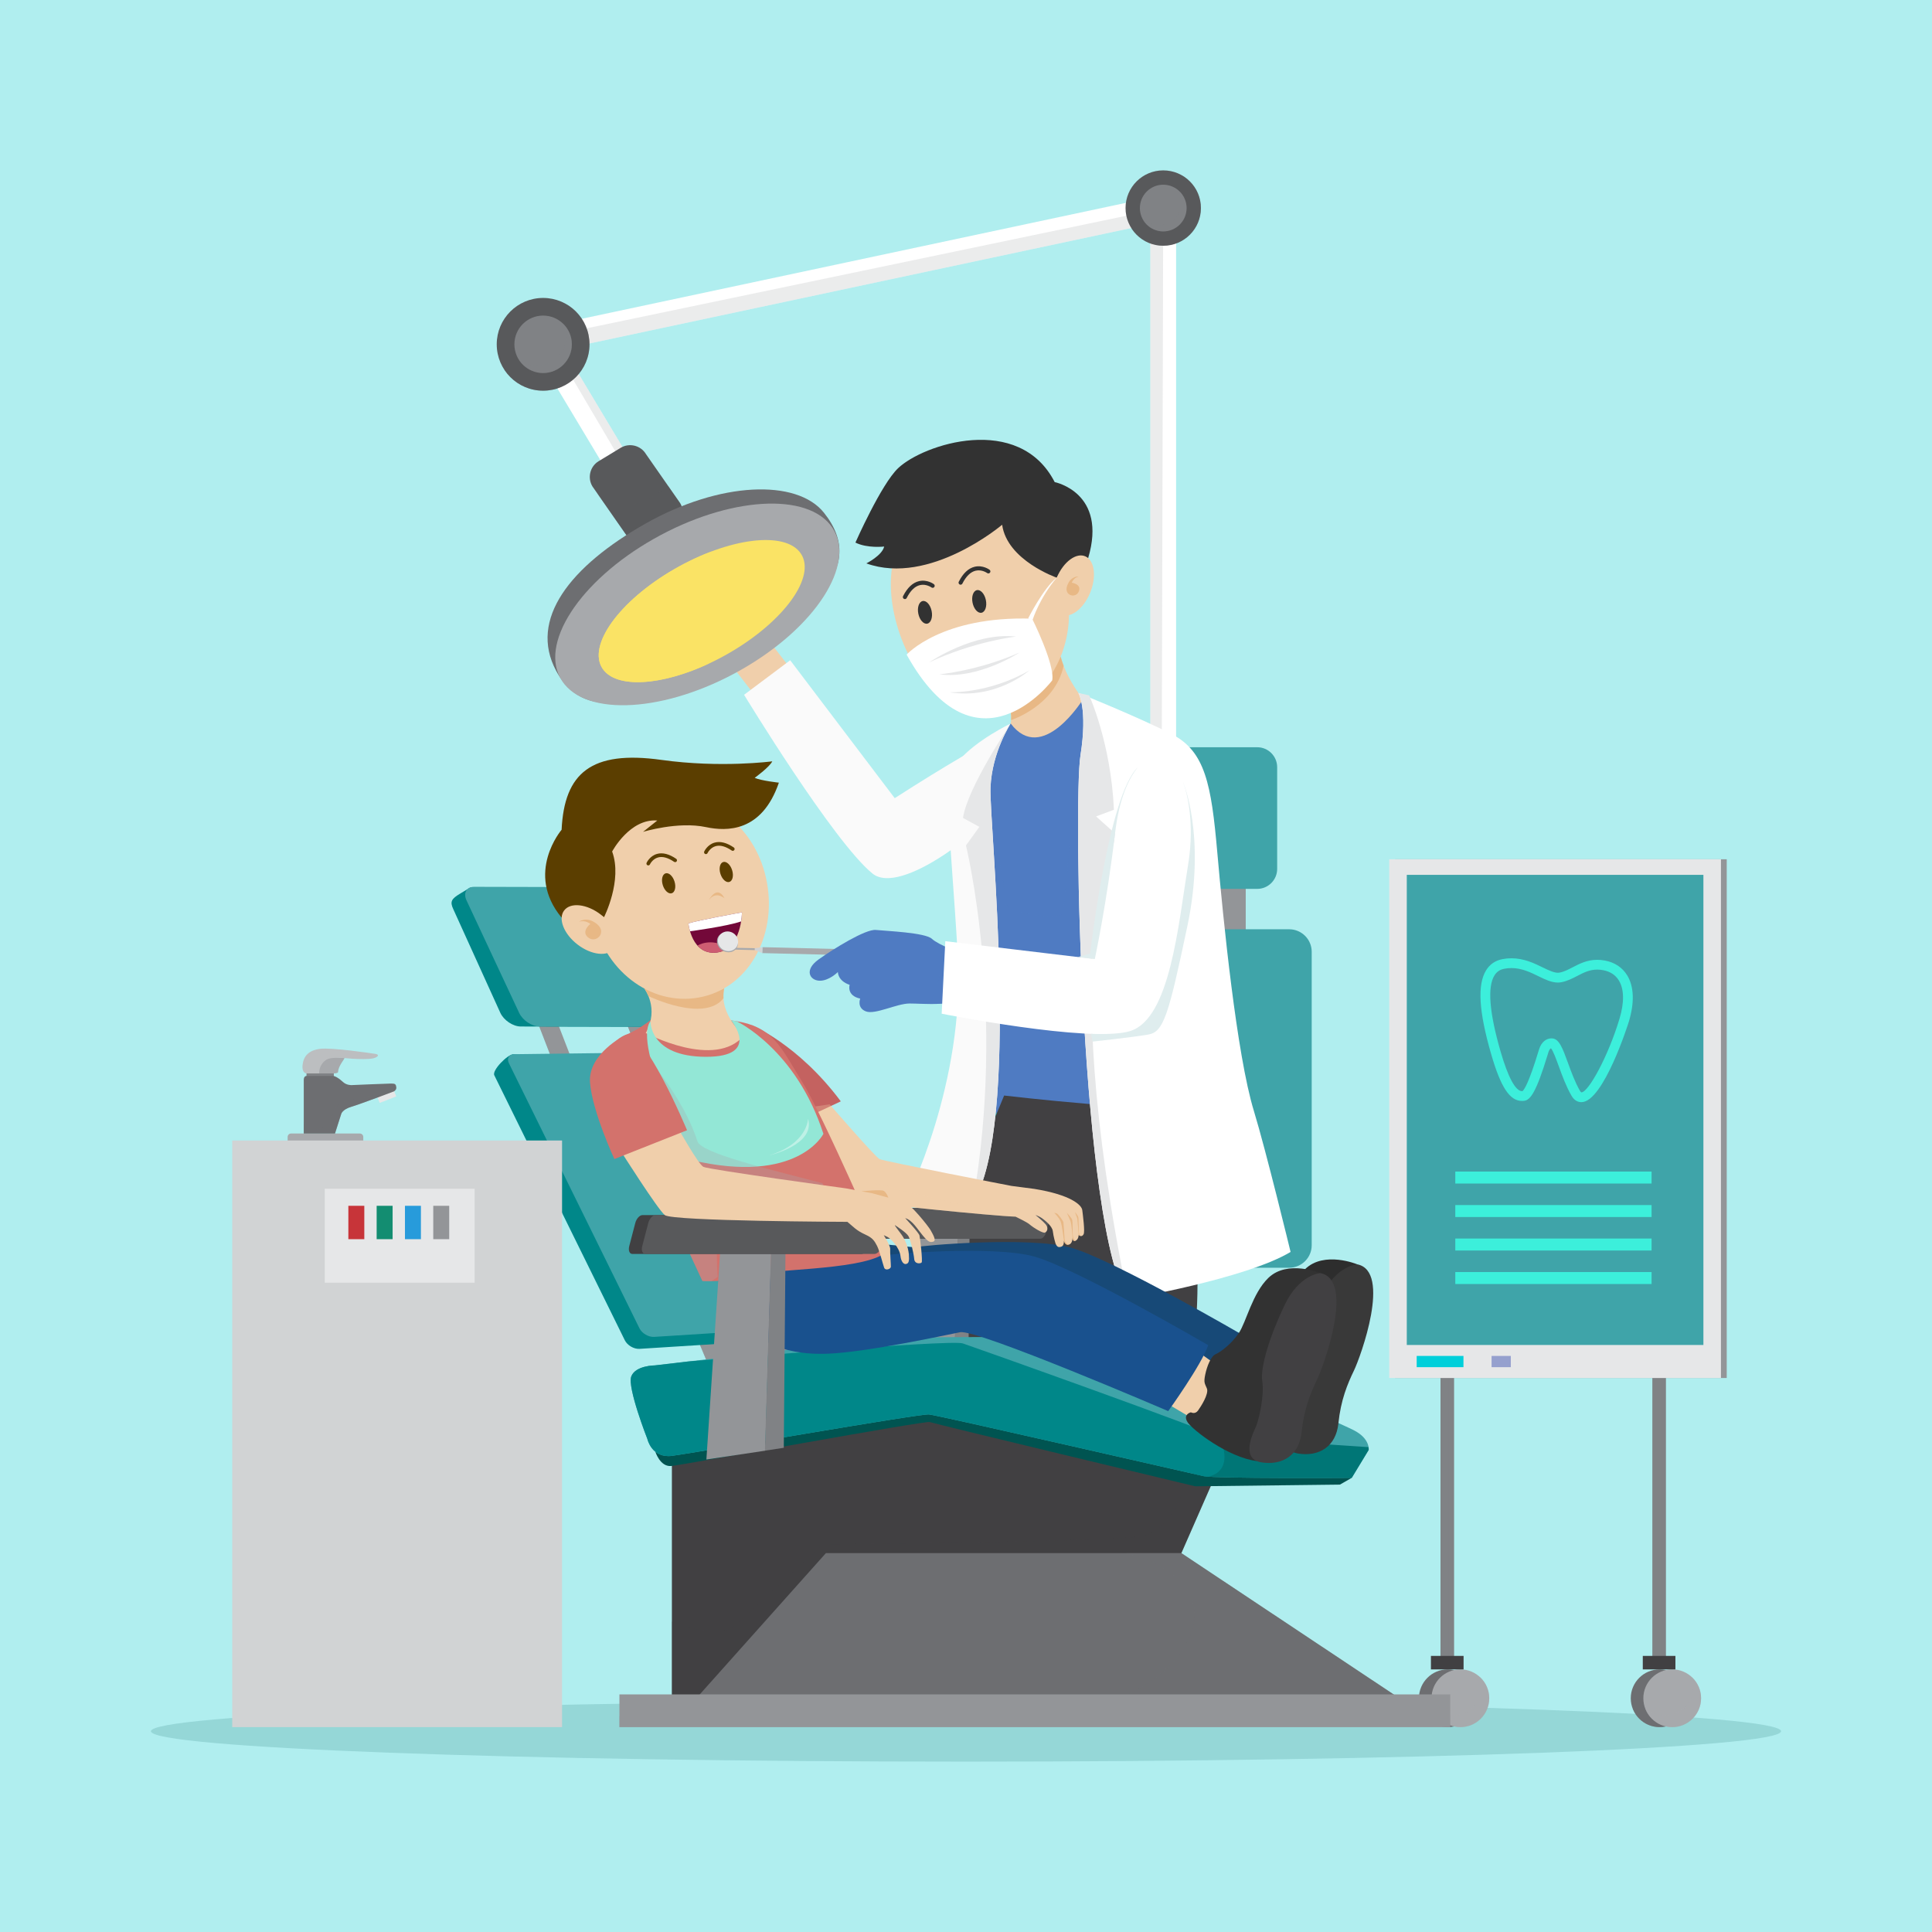
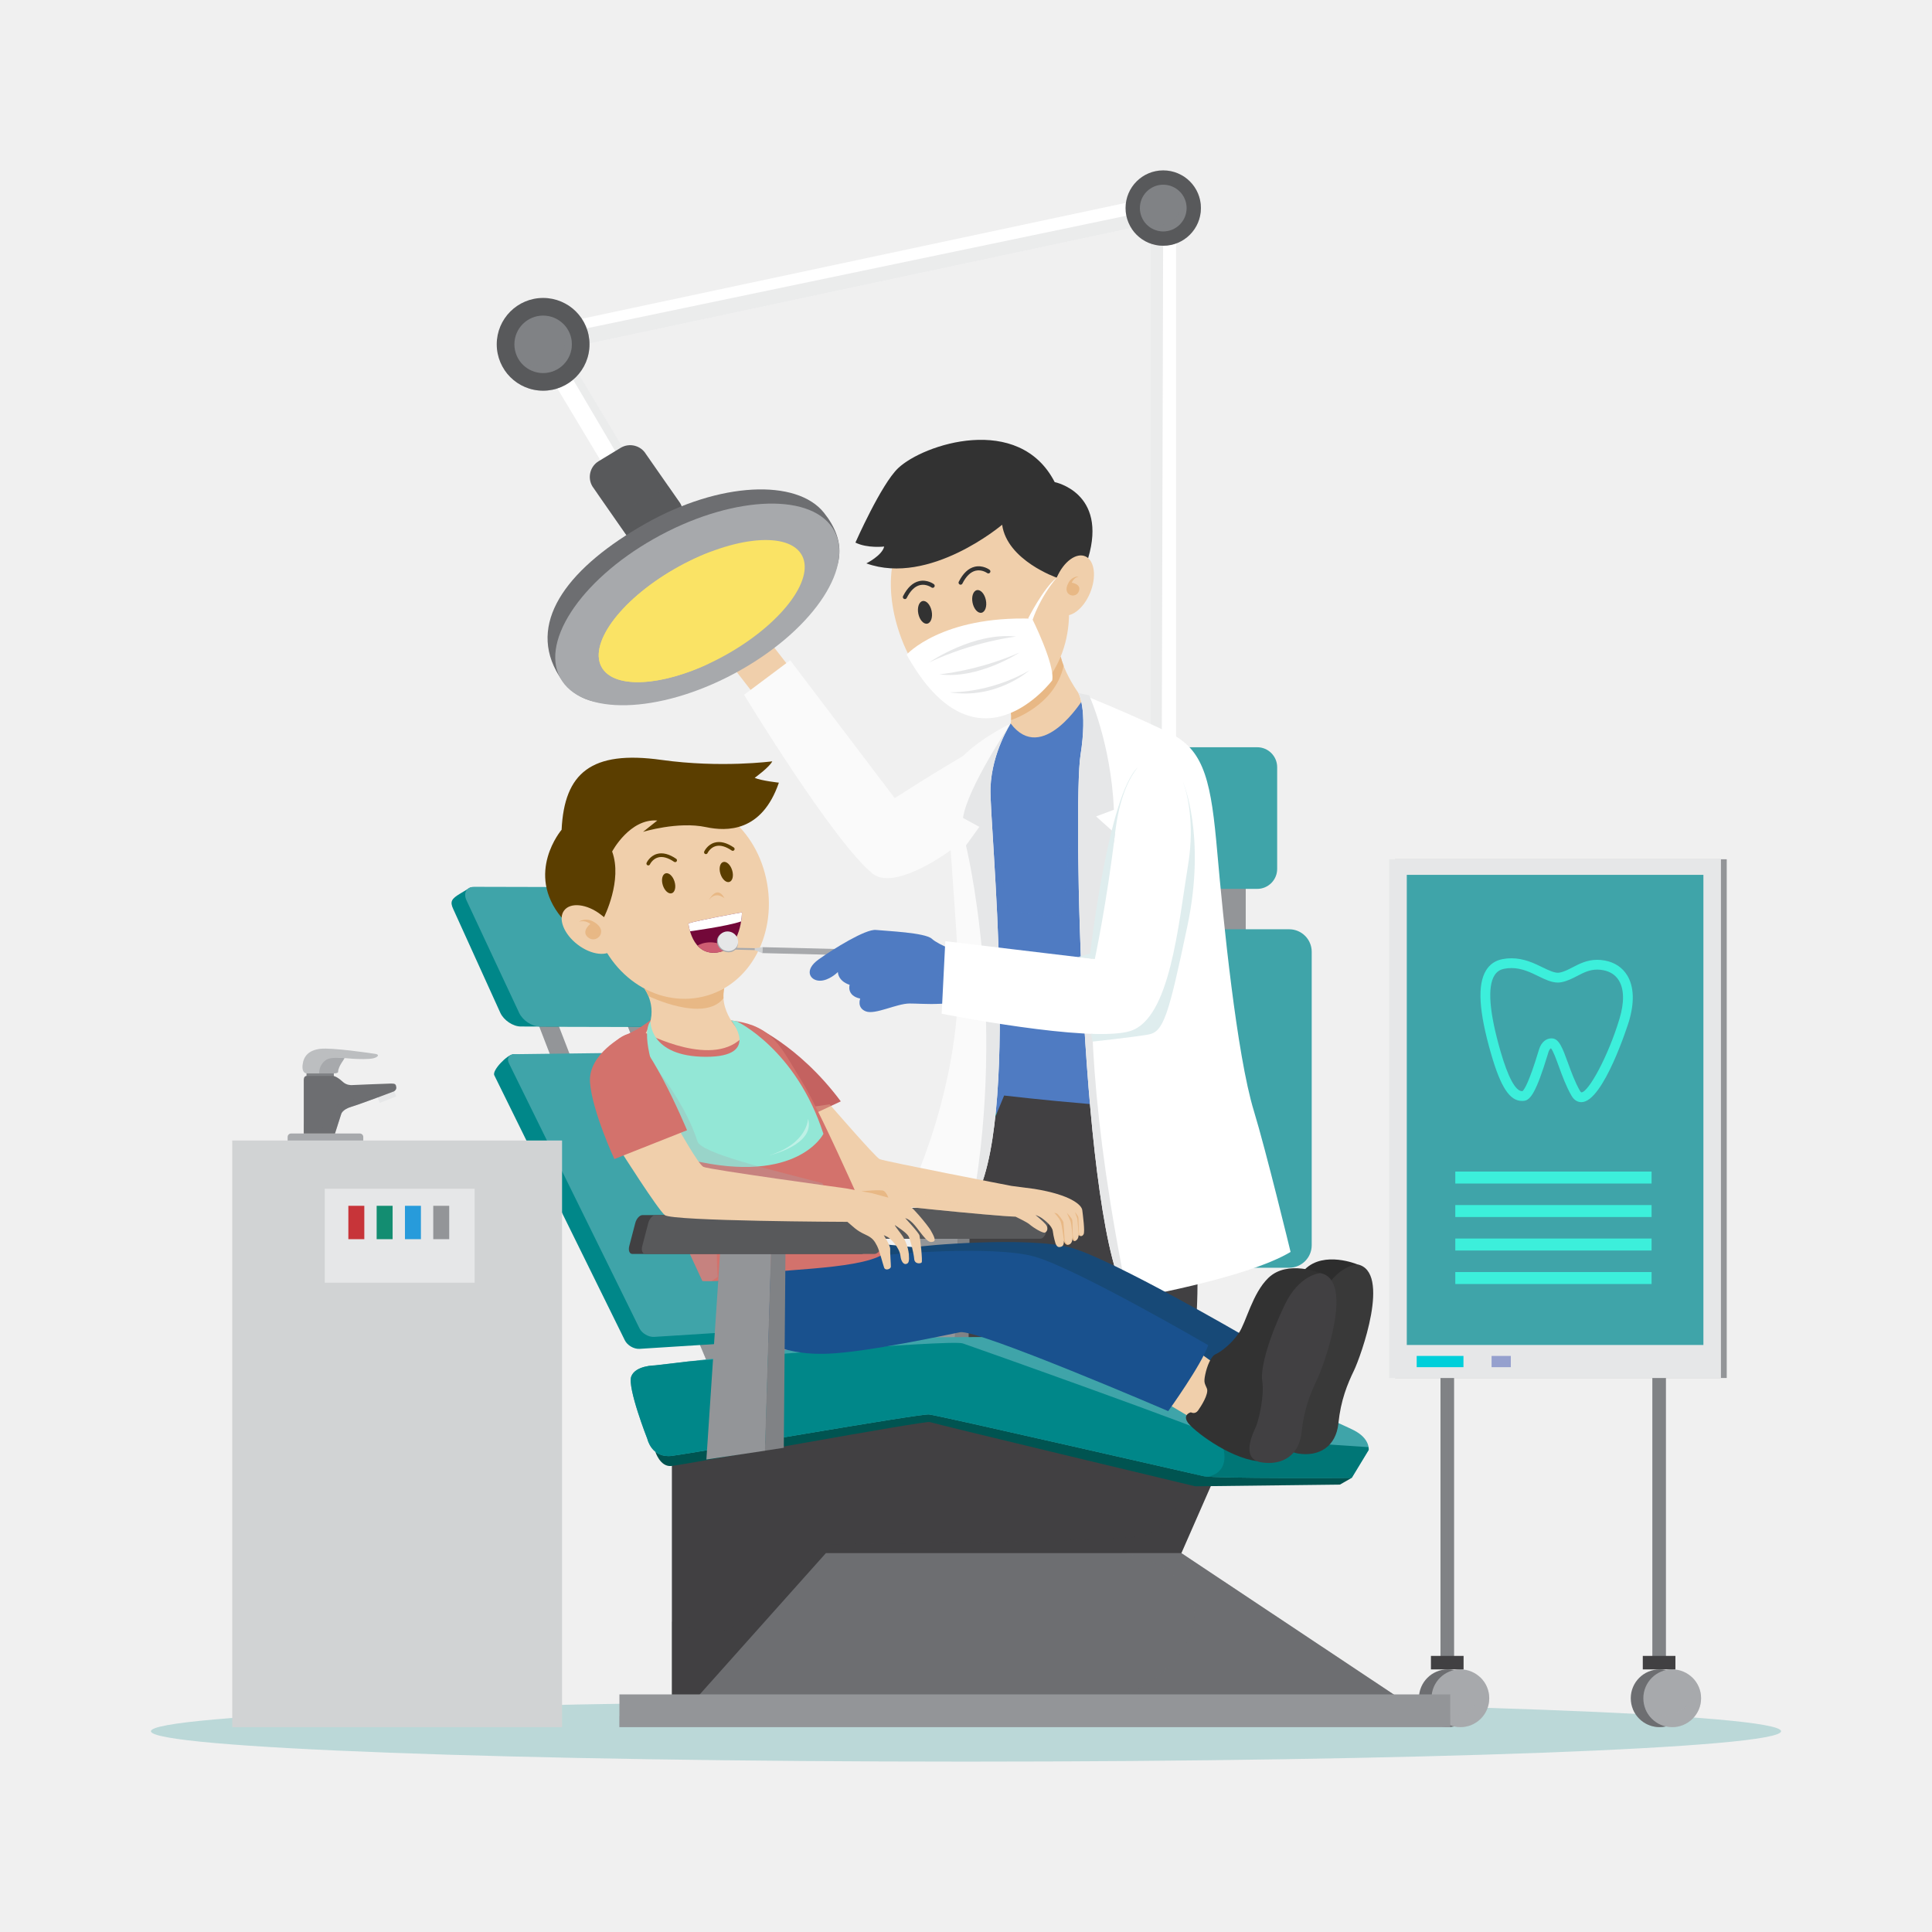
<svg xmlns="http://www.w3.org/2000/svg" version="1.1" x="0px" y="0px" viewBox="0 0 500 500" style="enable-background:new 0 0 500 500;" xml:space="preserve">
-   <g id="BACKGROUND">
-     <rect style="fill:#B0EEEF;" width="500" height="500" />
-   </g>
  <g id="OBJECTS">
    <g>
      <path style="opacity:0.4;fill:#6CB4B5;" d="M460.941,448.042c0,4.344-94.441,7.865-210.941,7.865s-210.941-3.521-210.941-7.865    c0-4.345,94.441-7.866,210.941-7.866S460.941,443.697,460.941,448.042z" />
      <g>
        <g>
          <g>
            <g>
              <g>
                <g>
                  <rect x="372.799" y="344.805" style="fill:#808285;" width="3.499" height="84.742" />
                  <rect x="374.899" y="344.805" style="opacity:0.4;fill:#808285;" width="1.398" height="84.742" />
                </g>
                <g>
                  <g>
                    <g>
                      <g>
                        <path style="fill:#6D6E71;" d="M382.156,439.506c0,4.126-3.347,7.47-7.47,7.47c-4.127,0-7.469-3.344-7.469-7.47             c0-4.126,3.342-7.472,7.469-7.472C378.81,432.034,382.156,435.38,382.156,439.506z" />
                      </g>
                      <path style="opacity:0.4;fill:#6D6E71;" d="M377.589,432.618c0.301,0.811,0.472,1.685,0.472,2.6            c0,4.126-3.342,7.472-7.469,7.472c-1.028,0-2.01-0.211-2.902-0.586c1.058,2.843,3.786,4.872,6.997,4.872            c4.123,0,7.47-3.344,7.47-7.47C382.156,436.41,380.271,433.754,377.589,432.618z" />
                    </g>
                    <g>
                      <path style="fill:#A7A9AC;" d="M385.412,439.506c0,4.126-3.348,7.47-7.471,7.47c-4.129,0-7.47-3.344-7.47-7.47            c0-4.126,3.341-7.472,7.47-7.472C382.064,432.034,385.412,435.38,385.412,439.506z" />
                      <path style="opacity:0.4;fill:#A7A9AC;" d="M382.969,433.992c0.28,0.786,0.443,1.631,0.443,2.515            c0,4.126-3.346,7.471-7.471,7.471c-1.939,0-3.699-0.746-5.027-1.956c1.032,2.887,3.784,4.954,7.027,4.954            c4.123,0,7.471-3.344,7.471-7.47C385.412,437.318,384.465,435.358,382.969,433.992z" />
                    </g>
                  </g>
                  <rect x="370.324" y="428.546" style="fill:#414042;" width="8.449" height="3.497" />
                </g>
              </g>
              <g>
                <g>
                  <rect x="427.625" y="344.805" style="fill:#808285;" width="3.501" height="84.742" />
                  <rect x="429.725" y="344.805" style="opacity:0.4;fill:#808285;" width="1.401" height="84.742" />
                </g>
                <g>
                  <g>
                    <g>
                      <g>
                        <path style="fill:#6D6E71;" d="M436.98,439.506c0,4.126-3.341,7.47-7.468,7.47c-4.127,0-7.471-3.344-7.471-7.47             c0-4.126,3.344-7.472,7.471-7.472C433.64,432.034,436.98,435.38,436.98,439.506z" />
                      </g>
                      <path style="opacity:0.4;fill:#6D6E71;" d="M432.411,432.618c0.305,0.811,0.478,1.685,0.478,2.6            c0,4.126-3.346,7.472-7.471,7.472c-1.028,0-2.01-0.211-2.904-0.586c1.058,2.843,3.788,4.872,6.999,4.872            c4.127,0,7.468-3.344,7.468-7.47C436.98,436.41,435.098,433.754,432.411,432.618z" />
                    </g>
                    <g>
                      <path style="fill:#A7A9AC;" d="M440.236,439.506c0,4.126-3.344,7.47-7.469,7.47c-4.127,0-7.472-3.344-7.472-7.47            c0-4.126,3.345-7.472,7.472-7.472C436.893,432.034,440.236,435.38,440.236,439.506z" />
                      <path style="opacity:0.4;fill:#A7A9AC;" d="M437.793,433.992c0.283,0.785,0.445,1.631,0.445,2.515            c0,4.126-3.344,7.471-7.471,7.471c-1.939,0-3.699-0.746-5.027-1.956c1.032,2.887,3.785,4.954,7.027,4.954            c4.125,0,7.469-3.344,7.469-7.47C440.236,437.318,439.293,435.358,437.793,433.992z" />
                    </g>
                  </g>
                  <rect x="425.152" y="428.546" style="fill:#414042;" width="8.445" height="3.497" />
                </g>
              </g>
            </g>
            <g>
              <g>
                <rect x="361.024" y="222.378" style="fill:#939598;" width="85.853" height="134.246" />
                <rect x="359.531" y="222.378" style="fill:#E6E7E8;" width="85.85" height="134.246" />
                <rect x="364.076" y="226.411" style="fill:#3FA4A9;" width="76.764" height="121.668" />
              </g>
              <g>
                <rect x="366.64" y="350.913" style="fill:#00CFDA;" width="12.103" height="2.911" />
                <rect x="386.02" y="350.913" style="fill:#95A0CE;" width="4.976" height="2.911" />
              </g>
            </g>
          </g>
          <g>
            <g>
              <g>
                <rect x="376.629" y="311.868" style="fill:#3CEFDB;" width="50.797" height="3.096" />
                <rect x="376.629" y="320.535" style="fill:#3CEFDB;" width="50.797" height="3.097" />
                <rect x="376.629" y="303.2" style="fill:#3CEFDB;" width="50.797" height="3.098" />
                <rect x="376.629" y="329.205" style="fill:#3CEFDB;" width="50.797" height="3.098" />
              </g>
            </g>
            <g>
              <path style="fill:#3CEFDB;" d="M409.256,285.238c-0.727,0-1.765-0.294-2.571-1.699c-1.388-2.407-2.394-5.174-3.282-7.613        c-0.629-1.728-1.475-4.053-2.02-4.633c-0.184,0.089-0.454,0.372-0.661,1.037l-0.191,0.631        c-2.956,9.733-4.474,11.744-6.095,11.93c-0.174,0.02-0.35,0.033-0.526,0.033c-3.198,0-5.519-3.53-8.017-12.184        c-3.181-11.009-3.59-17.878-1.299-21.614c0.966-1.57,2.389-2.549,4.234-2.902c0.777-0.148,1.561-0.224,2.337-0.224        c3.242,0,5.921,1.309,8.076,2.36c1.753,0.855,3.259,1.565,4.38,1.349c1.176-0.231,2.266-0.795,3.416-1.392        c1.737-0.898,3.709-1.919,6.318-1.919c0.646,0,1.313,0.063,1.983,0.188c2.542,0.47,4.544,1.803,5.792,3.851        c1.76,2.893,1.902,7.034,0.411,11.977C421.478,264.621,415.001,285.238,409.256,285.238z M401.488,268.728        c0.042,0,0.143,0.005,0.188,0.009c1.828,0.066,2.734,2.556,4.107,6.324c0.852,2.342,1.82,4.998,3.095,7.216        c0.187,0.322,0.335,0.43,0.378,0.43c1.799,0,6.906-9.225,9.861-19.025c1.277-4.232,1.226-7.667-0.15-9.927        c-0.875-1.437-2.251-2.337-4.09-2.678c-0.52-0.097-1.031-0.146-1.522-0.146c-1.994,0-3.529,0.794-5.154,1.637        c-1.258,0.65-2.563,1.325-4.094,1.625c-0.303,0.059-0.619,0.089-0.94,0.089c-1.663,0-3.304-0.8-5.039-1.646        c-2.02-0.986-4.306-2.102-6.963-2.102c-0.616,0-1.241,0.061-1.86,0.18c-1.134,0.215-1.967,0.785-2.552,1.737        c-1.843,3.001-1.314,9.592,1.571,19.588c1.956,6.771,3.887,10.35,5.585,10.35c0.036,0,0.072-0.002,0.108-0.003        c0.445-0.363,1.641-2.103,4.089-10.161l0.197-0.646C398.955,269.477,400.375,268.728,401.488,268.728z" />
            </g>
          </g>
        </g>
        <g>
          <g>
            <g>
              <g>
                <polygon style="fill:#FFFFFF;" points="304.374,344.568 297.71,344.568 297.71,57.963 145.887,90.312 164.431,121.22          158.716,124.648 135.37,85.738 304.374,49.73        " />
              </g>
              <polygon style="opacity:0.3;fill:#BCBEC0;" points="297.71,344.568 297.71,57.963 145.887,90.312 164.431,121.22         162.53,122.359 141.738,87.073 301.042,53.845 300.259,344.568       " />
            </g>
            <g>
              <g>
                <path style="fill:#58595B;" d="M310.794,53.845c0,5.386-4.364,9.752-9.752,9.752c-5.388,0-9.752-4.366-9.752-9.752         c0-5.385,4.364-9.752,9.752-9.752S310.794,48.46,310.794,53.845z" />
                <path style="opacity:0.3;fill:#58595B;" d="M305.88,45.383c1.004,1.534,1.592,3.365,1.592,5.335         c0,5.386-4.364,9.753-9.752,9.753c-1.763,0-3.41-0.475-4.836-1.292c1.74,2.659,4.742,4.417,8.158,4.417         c5.388,0,9.752-4.366,9.752-9.752C310.794,50.222,308.813,47.066,305.88,45.383z" />
              </g>
              <g>
                <path style="fill:#808285;" d="M307.083,53.845c0,3.336-2.703,6.041-6.041,6.042c-3.338,0-6.041-2.705-6.041-6.042         c0-3.336,2.703-6.042,6.041-6.042S307.083,50.509,307.083,53.845z" />
                <path style="opacity:0.3;fill:#808285;" d="M305.225,49.494c0.435,0.834,0.688,1.782,0.688,2.789         c0,3.336-2.705,6.041-6.043,6.041c-1.626,0-3.096-0.646-4.182-1.689c1.006,1.932,3.026,3.252,5.354,3.252         c3.338,0,6.041-2.705,6.041-6.042C307.083,52.134,306.37,50.592,305.225,49.494z" />
              </g>
            </g>
            <g>
              <g>
                <path style="fill:#58595B;" d="M152.56,89.107c0,6.628-5.374,12.002-11.999,12.002c-6.629,0.001-12.006-5.373-12.006-12.002         c0-6.627,5.377-12.001,12.006-12.001C147.185,77.106,152.56,82.48,152.56,89.107z" />
                <path style="opacity:0.3;fill:#58595B;" d="M146.51,78.695c1.239,1.888,1.963,4.141,1.963,6.566c0,6.628-5.372,12-12.003,12         c-2.167,0-4.197-0.583-5.953-1.588c2.146,3.271,5.838,5.436,10.044,5.436c6.625,0,11.999-5.374,11.999-12.002         C152.56,84.648,150.121,80.765,146.51,78.695z" />
              </g>
              <g>
                <path style="fill:#808285;" d="M147.992,89.107c0,4.105-3.328,7.434-7.432,7.434c-4.108,0-7.435-3.329-7.435-7.434         c0-4.105,3.327-7.434,7.435-7.434C144.664,81.673,147.992,85.002,147.992,89.107z" />
                <path style="opacity:0.3;fill:#808285;" d="M145.706,83.752c0.537,1.027,0.846,2.193,0.846,3.432         c0,4.106-3.328,7.434-7.438,7.435c-1.997,0-3.81-0.795-5.146-2.079c1.241,2.377,3.725,4.002,6.593,4.002         c4.104,0,7.432-3.329,7.432-7.434C147.992,87.001,147.114,85.105,145.706,83.752z" />
              </g>
            </g>
          </g>
          <g>
            <g>
              <g>
                <rect x="272.968" y="225.959" style="fill:#939598;" width="7.848" height="14.869" />
                <rect x="272.968" y="225.959" style="opacity:0.4;fill:#939598;" width="2.439" height="14.869" />
              </g>
              <g>
                <rect x="314.551" y="225.959" style="fill:#939598;" width="7.845" height="14.869" />
                <rect x="314.551" y="225.959" style="opacity:0.4;fill:#939598;" width="2.435" height="14.869" />
              </g>
            </g>
            <path style="fill:#3FA4A9;" d="M330.53,224.888c0,2.833-2.32,5.153-5.152,5.153l-55.39,0c-2.831,0-5.151-2.319-5.151-5.152       v-26.35c0-2.835,2.32-5.153,5.151-5.153h55.39c2.832,0,5.152,2.318,5.152,5.153V224.888z" />
            <path style="fill:#3FA4A9;" d="M339.468,322.275c0,3.196-2.617,5.812-5.813,5.812h-71.943c-3.197,0-5.814-2.615-5.814-5.812       v-75.967c0-3.197,2.617-5.812,5.814-5.812h71.943c3.195,0,5.813,2.615,5.813,5.812V322.275z" />
          </g>
          <g>
            <g>
              <g>
                <g>
                  <rect x="192.914" y="168.113" transform="matrix(0.7903 -0.6127 0.6127 0.7903 -65.4668 158.3878)" style="fill:#F0CFAB;" width="11.544" height="13.469" />
                  <path style="fill:#FAFAFA;" d="M267.816,185.975c0,0-9.532,3.402-36.259,20.589l-27.056-35.692l-11.934,8.937          c0,0,23.085,38.004,33.231,46.264c7.262,5.914,29.68-11.663,35.232-20.173C266.58,197.389,281.921,180.811,267.816,185.975z          " />
                </g>
              </g>
              <g>
                <g>
                  <path style="fill:#F0CFAB;" d="M260.768,181.469c0,0,2.565,5.001-0.769,9.235c0,0,13.082,10.006,22.704-6.798          c0,0-6.397-6.794-8.204-13.981C274.499,169.926,265.9,181.212,260.768,181.469z" />
                  <path style="fill:#E8B885;" d="M274.499,169.926c0,0-8.599,11.286-13.731,11.543c0,0,1.109,2.183,0.906,4.884          c0.008-0.002,11.288-3.575,13.594-14.042c0-0.003,0-0.005,0.002-0.008C274.967,171.522,274.702,170.728,274.499,169.926z" />
                </g>
                <g>
                  <path style="fill:#F0CFAB;" d="M232.418,162.74c4.558,14.643,15.982,24.994,28.459,20.673          c12.471-4.321,18.883-19.695,14.327-34.339c-4.559-14.645-18.364-23.013-30.835-18.692          C230.323,135.25,228.346,149.66,232.418,162.74z" />
                  <path style="fill:#323232;" d="M273.483,149.499c0,0-12.847-4.462-14.13-13.698c0,0-18.73,15.907-35.145,10.005          c0,0,4.104-2.052,4.615-4.361c0,0-4.356,0.514-7.439-1.026c0,0,6.625-15.028,11.034-19.242          c6.506-6.22,31.3-14.367,40.537,3.592c0,0,13.72,2.689,8.655,19.681C281.61,144.45,277.608,142.416,273.483,149.499z" />
                  <g>
                    <g>
                      <g>
                        <path style="fill:#323232;" d="M237.661,158.827c0.332,1.615,1.372,2.767,2.322,2.573             c0.954-0.196,1.452-1.664,1.121-3.28c-0.336-1.616-1.372-2.768-2.322-2.571             C237.83,155.744,237.33,157.211,237.661,158.827z" />
                        <g>
                          <path style="fill:#323232;" d="M234.18,155.045c-0.076,0-0.16-0.019-0.235-0.057c-0.259-0.131-0.364-0.448-0.233-0.708              c1.109-2.192,2.498-3.497,4.135-3.882c2.098-0.494,3.771,0.732,3.841,0.784c0.235,0.175,0.282,0.505,0.107,0.738              c-0.173,0.233-0.502,0.282-0.735,0.109c-0.02-0.015-1.378-0.985-2.983-0.603c-1.314,0.315-2.466,1.434-3.422,3.329              C234.563,154.939,234.374,155.045,234.18,155.045z" />
                        </g>
                      </g>
                      <g>
                        <path style="fill:#323232;" d="M251.701,156.003c0.333,1.617,1.368,2.77,2.324,2.572             c0.948-0.193,1.448-1.663,1.117-3.278c-0.332-1.616-1.37-2.767-2.32-2.57C251.872,152.92,251.368,154.39,251.701,156.003             z" />
                        <g>
                          <path style="fill:#323232;" d="M248.598,151.319c-0.079,0-0.161-0.018-0.238-0.058              c-0.258-0.131-0.363-0.448-0.232-0.708c1.108-2.191,2.498-3.498,4.133-3.883c2.1-0.493,3.771,0.734,3.84,0.786              c0.235,0.173,0.285,0.504,0.11,0.736c-0.172,0.232-0.506,0.283-0.735,0.109l0,0c-0.016-0.011-1.374-0.99-2.983-0.604              c-1.314,0.315-2.468,1.436-3.424,3.331C248.977,151.213,248.791,151.319,248.598,151.319z" />
                        </g>
                      </g>
                    </g>
                  </g>
                  <g>
                    <path style="fill:#F0CFAB;" d="M273.483,149.499c-1.751,4.148-1.249,8.413,1.123,9.529           c2.368,1.117,5.713-1.339,7.464-5.487c1.755-4.146,1.257-8.413-1.115-9.529           C278.582,142.896,275.236,145.353,273.483,149.499z" />
                    <path style="fill:#E8B885;" d="M279.176,149.198c0,0-2.06-0.241-2.995,2.381c-0.937,2.619,2.376,3.465,3.069,1.345           c0.596-1.817-1.881-2.114-1.881-2.114S277.836,149.499,279.176,149.198z" />
                  </g>
                  <g>
                    <path style="fill:#FFFFFF;" d="M234.631,169.417c0,0,9.01-10.077,32.488-9.307c0,0,5.962,11.929,5.191,15.97           C272.31,176.08,252.799,202.092,234.631,169.417z" />
                    <path style="fill:#FFFFFF;" d="M273.483,149.499c-3.444,2.666-7.419,10.583-7.419,10.583l1.185,0.298           C267.249,160.38,269,154.812,273.483,149.499" />
                    <g>
                      <path style="fill:#E6E7E8;" d="M240.503,171.406c0,0,11.431-7.887,22.432-6.658            C262.935,164.748,252.119,165.961,240.503,171.406z" />
                      <path style="fill:#E6E7E8;" d="M263.877,168.859c0,0-10.67,7.017-20.753,5.659            C243.124,174.518,253.088,173.625,263.877,168.859z" />
                      <path style="fill:#E6E7E8;" d="M266.412,173.49c0,0-8.574,7.658-20.758,5.66            C245.654,179.15,255.74,179.627,266.412,173.49z" />
                    </g>
                  </g>
                </g>
              </g>
              <path style="fill:none;stroke:#19ABFF;stroke-width:0.965;stroke-miterlimit:10;" d="M261.674,186.353" />
              <g>
                <g>
                  <path style="fill:#4F7BC2;" d="M261.568,187.247c0,0-2.92,2.304-5.035,3.074c-2.115,0.769-5.966,16.163-6.158,21.551          c-0.193,5.386,7.118,64.653,3.656,74.851c0,0,33.672,12.699,56.956-2.117c0,0-15.969-91.785-21.743-97.365          c-5.773-5.579-8.969-6.261-8.969-6.261S269.745,198.088,261.568,187.247z" />
                  <path style="opacity:0.4;fill:#4F7BC2;" d="M291.727,291.251c-0.343-1.835-2.988-16.085-3.136-19.796          c-0.157-3.968-0.318-49.983-0.585-52.234c-0.268-2.251-6.397-26.628-8.559-22.194c-2.163,4.435-3.232,38.567-4.82,39.679          c-1.588,1.11-14.6-0.16-14.441-3.333c0.159-3.174-3.514-21.014-3.514-21.014s-2.207,9.933-4.546,20.347          c1.839,19.836,4.165,47.364,1.904,54.017C254.031,286.723,272.621,293.727,291.727,291.251z" />
                </g>
                <path style="fill:#414042;" d="M242.804,388.088l-11.429-1.411c0,0-1.1-39.771,11.09-65.481         c8.474-17.881,7.336-13.03,17.402-37.672c0,0,41.326,4.859,48.475,2.622c0,0,3.525,52.72,0.125,62.827         c-3.106,9.229-15.137,38.13-15.592,45.299L242.804,388.088z" />
              </g>
              <g>
                <g>
                  <path style="fill:#FAFAFA;" d="M261.568,187.247c0,0-4.844,7.307-5.229,16.542c-0.383,9.236,8.085,87.551-4.617,107.562          l-17.125-0.961c0,0,15.201-30.018,13.273-63.114c-1.922-33.096-4.251-44.905,0.175-50.293          C252.47,191.596,261.568,187.247,261.568,187.247z" />
                  <path style="fill:#E6E7E8;" d="M256.34,203.789c0.385-9.236,5.229-16.542,5.229-16.542s-11.193,16.542-12.347,24.433          l4.232,2.309l-3.462,4.811c0,0,10.582,42.91,1.73,92.553C264.425,291.34,255.957,213.025,256.34,203.789z" />
                </g>
              </g>
              <g>
                <g>
                  <path style="fill:#FFFFFF;" d="M279.082,179.327c0,0,2.466,4.066,0.54,16.189c-1.922,12.121,0.193,123.149,12.317,140.659          c0,0,30.555-5.233,42.061-12.175c0,0-6.399-26.37-9.5-36.5c-4.445-14.521-7.934-49.46-9.472-66.969          c-1.538-17.511-3.12-26.105-11.778-30.531C294.59,185.574,279.082,179.327,279.082,179.327z" />
                  <path style="fill:#E6E7E8;" d="M289.225,216.268l-5.561-4.975l4.619-1.732c-0.768-17.318-6.405-29.592-6.405-29.592l0,0          c-1.731-0.413-2.795-0.643-2.795-0.643s2.466,4.066,0.54,16.189c-1.922,12.121,0.193,123.149,12.317,140.659          C272.414,240.864,289.225,216.268,289.225,216.268z" />
                </g>
              </g>
            </g>
            <g>
              <g>
                <path style="fill:#58595B;" d="M154.926,119.356c-2.237,1.357-2.958,4.301-1.598,6.54l8.834,12.682         c1.358,2.239,4.302,2.958,6.539,1.601l5.698-3.457c2.236-1.358,2.958-4.3,1.6-6.539l-8.838-12.682         c-1.356-2.239-4.3-2.958-6.537-1.602L154.926,119.356z" />
                <g style="opacity:0.3;">
                  <polygon style="fill:#808285;" points="154.101,127.005 154.101,127.005 154.101,127.005         " />
                  <path style="fill:#58595B;" d="M154.394,127.429l7.768,11.149c1.358,2.239,4.302,2.958,6.539,1.601l5.698-3.457          c2.236-1.358,2.958-4.3,1.6-6.539l-3.048-4.373l0,0C161.313,134.898,155.683,129.119,154.394,127.429z" />
                </g>
              </g>
              <g>
                <g>
                  <path style="fill:#6D6E71;" d="M166.978,135.553c-19.317,10.951-30.254,24.68-23.033,38.077          c8.827,16.377,28.321,4.91,45.568-4.16c19.656-10.336,35.434-22.156,23.716-36.789          C206.2,123.902,186.297,124.6,166.978,135.553z" />
                  <path style="fill:#A7A9AC;" d="M169.186,139.466c-19.318,10.951-29.936,27.423-23.714,36.789          c6.221,9.366,26.931,8.08,46.249-2.871c19.319-10.953,29.938-27.425,23.715-36.791          C209.212,127.227,188.506,128.513,169.186,139.466z" />
                </g>
                <g>
                  <path style="fill:#FAE365;" d="M174.422,147.343c-14.178,8.216-22.45,19.717-18.484,25.687          c3.966,5.969,18.671,4.147,32.847-4.069c14.172-8.217,22.451-19.719,18.485-25.688          C203.299,137.304,188.597,139.126,174.422,147.343z" />
                  <path style="fill:#FAE365;" d="M174.422,147.343c3.352-1.943,6.73-3.523,9.992-4.732c-1.683,0.792-3.372,1.676-5.055,2.651          c-14.174,8.216-22.45,19.717-18.484,25.687c3.025,4.558,12.319,4.569,22.853,0.663c-12.464,5.885-24.295,6.678-27.791,1.418          C151.972,167.061,160.244,155.56,174.422,147.343z" />
                </g>
              </g>
            </g>
          </g>
          <g>
            <g>
              <g>
                <g>
                  <polygon style="fill:#939598;" points="237.765,315.574 248.056,317.347 246.72,361.079 234.629,362.891         " />
                  <polygon style="fill:#808285;" points="248.01,317.341 250.928,317.84 250.558,360.479 246.674,361.069         " />
                </g>
                <g>
                  <path style="fill:#414042;" d="M268.03,318.967c-0.233,0.893-0.895,1.624-1.467,1.624h-47.186          c-0.573,0-0.852-0.732-0.617-1.624l1.235-4.746c0.234-0.893,0.895-1.621,1.47-1.621h47.186c0.575,0,0.854,0.729,0.621,1.621          L268.03,318.967z" />
                  <path style="fill:#58595B;" d="M270.707,318.967c-0.233,0.893-0.895,1.624-1.468,1.624h-47.185          c-0.573,0-0.855-0.732-0.623-1.624l1.243-4.746c0.232-0.893,0.893-1.621,1.468-1.621h47.184          c0.574,0,0.852,0.729,0.621,1.621L270.707,318.967z" />
                </g>
              </g>
              <g>
                <g>
                  <polygon style="fill:#414042;" points="173.884,376.777 173.884,446.588 286.149,446.588 314.379,382.25 241.127,362.624                   " />
                  <path style="opacity:0.3;fill:#414042;" d="M173.884,419.66c0,0,11.808,4.76,15.933,1.271          c4.127-3.492,23.168-21.265,23.168-21.265s77.754-0.636,83.147-2.221c5.395-1.586,11.975-10.03,9.478-16.759l7.736,3.922          l-7.607,17.336l-6.434,44.644H173.884V419.66z" />
                </g>
                <g>
                  <polygon style="fill:#939598;" points="204.803,351.782 183.567,353.845 178.718,342.249 199.956,340.186         " />
                  <polygon style="opacity:0.4;fill:#939598;" points="185.133,353.723 183.567,353.845 178.718,342.249 180.283,342.126                   " />
                </g>
                <g>
                  <path style="fill:#005451;" d="M169.605,375.71c0,0,1.213,3.912,4.059,3.694c2.847-0.219,65.871-11.817,66.965-11.381          c1.096,0.438,68.717,16.632,68.717,16.632l37.422-0.439l3.064-1.751l-108.547-19.037L169.605,375.71z" />
                  <g>
                    <path style="fill:#3FA4A9;" d="M169.506,353.36c0,0-5.031-0.001-6.127,2.846c-1.094,2.846,4.159,16.194,4.159,16.194           s1.095,5.034,6.346,4.377c5.252-0.656,64.118-10.942,66.527-10.722c2.408,0.216,68.059,15.318,71.122,15.975           c3.066,0.654,38.298,0.435,38.298,0.435l4.378-7.221c0,0,0.438-2.845-3.721-5.033           c-4.159-2.189-52.303-23.196-52.303-23.196s-3.282-1.533-9.411-1.313c-6.125,0.219-57.991,0.437-57.991,0.437           L169.506,353.36z" />
                    <path style="fill:#007676;" d="M354.209,375.245c0,0,0.042-0.278-0.025-0.725l-38.93-2.559c0,0-5.251,7.879-6.197,9.511           c1.32,0.301,2.184,0.493,2.477,0.558c3.066,0.654,38.298,0.435,38.298,0.435L354.209,375.245z" />
                    <path style="fill:#008789;" d="M249.164,347.672c-3.271-1.092-70.663,4.645-71.076,4.677l-8.582,1.012           c0,0-5.031-0.001-6.127,2.846c-1.094,2.846,4.159,16.194,4.159,16.194s1.095,5.034,6.346,4.377           c5.252-0.656,64.118-10.942,66.527-10.722c2.408,0.216,68.059,15.318,71.122,15.975c0.217,0.044,0.601,0.086,1.104,0.124           c6.565-1.408,3.929-8.88,2.616-10.192C313.942,370.648,252.446,348.765,249.164,347.672z" />
                  </g>
                </g>
                <g>
                  <g>
                    <polygon style="fill:#939598;" points="148.215,274.845 143.246,275.192 138.715,263.468 143.684,263.121          " />
                    <polygon style="opacity:0.4;fill:#939598;" points="144.815,275.113 143.246,275.192 138.715,263.468 140.282,263.388                     " />
                  </g>
                  <g>
                    <polygon style="fill:#939598;" points="171.051,274.599 166.084,274.945 161.551,263.224 166.518,262.874          " />
                    <polygon style="opacity:0.4;fill:#939598;" points="167.649,274.866 166.084,274.945 161.551,263.224 163.116,263.143                     " />
                  </g>
                </g>
                <g>
                  <path style="fill:#008789;" d="M172.463,262.227c0.906,1.935,0.001,3.516-2.005,3.516l-35.667-0.085          c-2.006,0-4.391-1.583-5.297-3.518l-12.201-26.888c-0.904-1.936-0.433-2.653,1.794-3.985l2.59-1.578l31.862-0.097          c2.006,0,4.389,1.584,5.297,3.518L172.463,262.227z" />
                  <path style="fill:#3FA4A9;" d="M177.331,262.227c0.904,1.935,0.004,3.516-2.004,3.516l-35.669-0.085          c-2.006,0-4.392-1.583-5.298-3.518l-13.626-29.115c-0.906-1.935-0.004-3.518,2.004-3.518l35.667,0.085          c2.008,0,4.396,1.584,5.298,3.518L177.331,262.227z" />
                </g>
                <g>
                  <g>
                    <path style="fill:#008789;" d="M228.869,341.708c0.82,1.186-3.653,3.605-5.095,3.691l-58.28,3.683           c-1.442,0.086-3.143-0.905-3.782-2.201l-33.787-68.6c-0.638-1.296,3.458-5.43,4.903-5.432l42.575,2.497           c1.442-0.002,3.299,0.967,4.121,2.155L228.869,341.708z" />
                  </g>
                  <g>
                    <path style="fill:#3FA4A9;" d="M228.691,339.988c0.823,1.185,0.311,2.228-1.129,2.314l-58.278,3.684           c-1.443,0.085-3.143-0.906-3.784-2.202l-33.787-68.601c-0.637-1.296,0.024-2.358,1.467-2.359l46.014-0.575           c1.444-0.002,3.299,0.968,4.119,2.155L228.691,339.988z" />
                  </g>
                </g>
                <g>
                  <polygon style="fill:#6D6E71;" points="372.809,446.588 173.884,446.588 213.745,401.944 305.738,401.944         " />
                  <path style="opacity:0.3;fill:#6D6E71;" d="M264.078,446.588c0,0,37.131-4.396,44.112-23.755          c5.842-16.196-16.82-20.889-16.82-20.889h14.368l67.07,44.644H264.078z" />
                </g>
                <g>
                  <rect x="160.306" y="438.509" style="fill:#939598;" width="215.018" height="8.466" />
                  <rect x="160.306" y="444.183" style="opacity:0.4;fill:#939598;" width="215.018" height="2.793" />
                </g>
              </g>
            </g>
            <g>
              <g>
                <g>
                  <path style="fill:#F0CFAB;" d="M317.952,346.38l6.558,4.717c0,0,0.565,10.359-4.484,14.882l-11.042-6.558          C308.983,359.421,317.153,348.902,317.952,346.38z" />
                  <path style="fill:#174977;" d="M195.246,328.183c0,0,2.776,21.02,28.765,19.86c10.087-0.448,29.626-4.673,33.984-5.545          c4.358-0.872,53.862,20.415,53.862,20.415s8.608-11.959,10.35-17.066c0,0-34.105-19.838-44.896-22.9          c-10.789-3.063-39.204-0.591-40.219-0.176C236.077,323.186,208.005,317.65,195.246,328.183z" />
                  <path style="fill:#2D2D2D;" d="M351.239,327.202c0,0-8.511-3.548-13.463,1.232c-4.154,4.009-5.7,11.38-7.643,14.271          c-1.938,2.887-4.815,4.964-6.019,5.484c-1.201,0.517-2.226,3.096-2.678,5.257c-0.449,2.167-0.111,2.271,0.431,3.629          c0.544,1.358-1.502,4.587-2.288,5.681c-0.785,1.092-1.853,0.463-1.853,0.463s-2.167,0.514-0.869,2.552          c1.297,2.041,10.541,9.14,17.9,10.064C334.759,375.835,348.996,340.115,351.239,327.202z" />
                  <path style="fill:#393939;" d="M351.239,327.202c0,0-5.426,0.241-9.262,8.264c-3.837,8.021-6.368,16.153-5.78,19.756          c0.588,3.602-0.922,10.117-1.632,11.679c-0.709,1.564-4.099,8.387,1.353,9.267c5.448,0.879,9.838-1.766,10.459-7.817          c0.62-6.05,2.356-10.189,4.038-13.68C352.098,351.18,360.208,328.956,351.239,327.202z" />
                </g>
                <g>
                  <path style="fill:#F0CFAB;" d="M308.434,348.663l6.557,4.715c0,0,0.565,10.36-4.485,14.881l-11.04-6.559          C299.465,361.7,307.633,351.183,308.434,348.663z" />
                  <path style="fill:#19518E;" d="M185.728,330.462c0,0,2.774,21.021,28.762,19.862c10.087-0.45,29.624-4.674,33.982-5.545          c4.361-0.871,53.862,20.415,53.862,20.415s8.61-11.96,10.353-17.065c0,0-34.105-19.839-44.897-22.902          c-10.79-3.062-39.203-0.591-40.219-0.176C226.557,325.47,198.486,319.932,185.728,330.462z" />
                  <path style="fill:#323232;" d="M341.719,329.484c0,0-8.51-3.55-13.463,1.231c-4.151,4.008-5.702,11.381-7.645,14.27          c-1.938,2.89-4.811,4.967-6.014,5.483c-1.205,0.518-2.229,3.098-2.681,5.261c-0.45,2.164-0.113,2.27,0.433,3.627          c0.543,1.359-1.504,4.587-2.291,5.68c-0.786,1.093-1.853,0.465-1.853,0.465s-2.165,0.513-0.87,2.552          c1.299,2.039,10.541,9.138,17.904,10.065C325.24,378.118,339.472,342.397,341.719,329.484z" />
                  <path style="fill:#414042;" d="M341.719,329.484c0,0-5.428,0.241-9.264,8.262c-3.835,8.023-6.364,16.154-5.778,19.756          c0.587,3.602-0.921,10.117-1.63,11.681c-0.711,1.563-4.101,8.387,1.351,9.266c5.447,0.881,9.836-1.767,10.461-7.816          c0.617-6.05,2.352-10.192,4.035-13.683C342.577,353.461,350.688,331.237,341.719,329.484z" />
                </g>
              </g>
              <g>
                <g>
                  <g>
                    <path style="fill:#F0CFAB;" d="M267.705,307.688l-5.922-0.773c0,0-32.99-6.37-34.141-6.937           c-1.151-0.567-12.938-14.184-12.938-14.184l-9.572,1.427c0,0,15.854,21.969,17.385,23.461           c0.667,0.65,35.196,4.074,40.286,4.185c0,0,2.94,1.392,3.589,1.957c1.102,0.961,3.567,2.432,4.067,2.165           c0.701-0.373,0.862-1.35,0.109-2.205c-0.774-0.879-2.107-1.911-2.587-2.353c0,0,1.021,0.37,1.643,0.816           c0.618,0.447,2.688,1.978,2.847,3.398c0.163,1.421,0.667,3.066,0.667,3.066s0.314,1.145,1.096,1.03           c0.783-0.114,1.075-0.387,1.121-1.659c0,0,0.239,1.282,1.237,1.035c0.998-0.246,0.981-1.732,0.981-1.732           s0.056,1.024,0.751,0.734c0.849-0.356,0.833-1.526,0.833-1.526s0.767,0.784,1.278-0.167           c0.383-0.709-0.179-4.887-0.341-6.236C279.933,311.84,277.116,309.219,267.705,307.688z" />
                    <g>
                      <path style="fill:#E8B885;" d="M279.835,319.89c-0.048-0.008-0.54-0.12-0.613-0.944c-0.073-0.869-0.075-3.291-0.13-3.787            c-0.051-0.498-0.882-1.471-0.882-1.471c0.056,0.353,0.563,1.41,0.613,1.791c0.113,0.852,0.335,4.114,0.335,4.114            S279.477,319.911,279.835,319.89z" />
                      <path style="fill:#E8B885;" d="M278.325,321.119c0.028-0.013,0.046-0.03,0.074-0.043c-0.08,0.006-0.693,0.003-0.768-1.621            c-0.081-1.736-0.01-3.22-0.147-3.753c-0.141-0.538-1.376-1.81-1.376-1.81s0.5,1.082,0.891,2.017            c0.391,0.932,0.575,4.476,0.575,4.476S277.63,321.409,278.325,321.119z" />
                      <path style="fill:#E8B885;" d="M275.503,320.564c-0.088-1.419-0.217-3.704-0.287-4.202            c-0.071-0.498-1.392-2.172-1.706-2.309c-0.314-0.133-0.676-0.178-0.676-0.178s1.251,1.22,1.64,2.225            c0.39,1.006,0.882,4.982,0.882,4.982s0.239,1.282,1.237,1.035C276.593,322.117,275.595,321.981,275.503,320.564z" />
                    </g>
                  </g>
                  <path style="fill:#C46260;" d="M194.306,265.204c0,0,12.157,4.895,23.29,19.824l-9.449,4.424          C208.146,289.452,203.238,269.835,194.306,265.204z" />
                </g>
                <path style="opacity:0.3;fill:#F0CFAB;" d="M221.418,305.66c-0.777-0.029-2.504-1.643-6.041-9.15         c-3.536-7.505-0.159-10.126-0.159-10.126l-0.001-0.001c-0.326-0.374-0.512-0.59-0.512-0.59l-9.572,1.427         c0,0,15.854,21.969,17.385,23.461c0.667,0.65,35.196,4.074,40.286,4.185c-1.01-0.493-30.064-6.548-31.202-7.287         C230.461,306.841,222.192,305.688,221.418,305.66z" />
              </g>
              <g>
                <path style="fill:#D3726C;" d="M170.01,262.678c0,0-3.918,3.514-8.177,5.187c-4.261,1.675-6.517,7.486-3.768,12.828         c2.749,5.341,23.713,50.828,23.713,50.828s6.176,0.459,11.409-1.346c5.236-1.804,28.653-1.31,35.364-5.581         c0,0-15.568-36.013-21.042-44.778c-5.476-8.764-7.363-14.44-18.28-15.721C179.44,262.945,171.938,260.828,170.01,262.678z" />
              </g>
              <g>
                <g>
                  <path style="fill:#F0CFAB;" d="M166.741,255.819c0,0,3.978,5.104,0.378,11.524c0,0,17.96,9.577,25.443,0.604          c0,0-6.573-5.25-5.141-12.179C187.422,255.769,178.538,260.524,166.741,255.819z" />
                  <path style="fill:#E8B885;" d="M187.236,258.35c0,0,0-0.001,0.002-0.003c-0.048-0.826,0-1.686,0.184-2.578          c0,0-8.884,4.756-20.681,0.051c0,0,0.563,0.726,1.075,1.971l0,0C167.816,257.79,182.213,264.773,187.236,258.35z" />
                </g>
                <g>
                  <path style="fill:#F0CFAB;" d="M198.496,228.456c2.546,14.07-4.966,27.407-17.609,29.696          c-12.642,2.288-24.957-7.264-27.503-21.335c-2.55-14.072,5.633-27.333,18.275-29.622          C184.301,204.907,195.946,214.383,198.496,228.456z" />
                  <path style="fill:#5B3E00;" d="M156.308,237.393c0,0,4.858-9.526,2.113-17.023c0,0,4.561-8.586,11.686-8.02l-3.686,2.936          c0,0,9.018-2.773,16.268-1.234c5.411,1.149,14.479,1.335,18.884-11.5c0,0-4.515-0.486-6.264-1.244          c0,0,3.824-2.761,4.555-4.275c0,0-13.263,1.782-28.703-0.371c-18.155-2.535-25.117,3.384-25.818,18.077          c0,0-9.592,11.212,0.017,22.757C145.359,237.495,146.944,231,156.308,237.393z" />
                  <g>
                    <g>
                      <g>
                        <path style="fill:#5B3E00;" d="M189.47,225.195c0.45,1.422,0.131,2.786-0.705,3.048c-0.837,0.263-1.877-0.677-2.321-2.1             c-0.445-1.423-0.127-2.787,0.708-3.049C187.991,222.835,189.025,223.773,189.47,225.195z" />
                        <g>
                          <path style="fill:#5B3E00;" d="M182.63,221.039c-0.048-0.006-0.096-0.02-0.142-0.04              c-0.241-0.109-0.345-0.389-0.237-0.628c0.032-0.072,0.82-1.775,2.691-2.302c1.462-0.411,3.131,0.011,4.965,1.257              c0.22,0.147,0.275,0.444,0.126,0.661c-0.147,0.218-0.444,0.273-0.659,0.126c-1.586-1.079-2.988-1.457-4.161-1.131              c-1.444,0.401-2.086,1.768-2.094,1.783C183.028,220.956,182.829,221.061,182.63,221.039z" />
                        </g>
                      </g>
                      <g>
                        <path style="fill:#5B3E00;" d="M174.56,228.124c0.444,1.421,0.128,2.787-0.709,3.048             c-0.836,0.263-1.878-0.677-2.32-2.099c-0.446-1.421-0.128-2.786,0.707-3.048             C173.075,225.763,174.116,226.702,174.56,228.124z" />
                        <g>
                          <path style="fill:#5B3E00;" d="M167.719,223.966c-0.048-0.005-0.098-0.018-0.144-0.04              c-0.238-0.108-0.345-0.39-0.236-0.628c0.031-0.073,0.82-1.776,2.69-2.304c1.462-0.411,3.135,0.013,4.964,1.259              c0.219,0.146,0.276,0.442,0.129,0.661c-0.151,0.216-0.445,0.272-0.663,0.125c-1.587-1.078-2.985-1.46-4.161-1.131              c-1.441,0.399-2.087,1.769-2.091,1.782C168.117,223.884,167.916,223.989,167.719,223.966z" />
                        </g>
                      </g>
                    </g>
                    <path style="fill:#E8B885;" d="M183.227,233.318c0,0,1.462-2.96,4.242-0.87           C187.47,232.448,185.791,228.573,183.227,233.318z" />
                    <g>
                      <path style="fill:#730839;" d="M192.019,236.118c0,0-11.488,2.059-13.856,2.861c0,0,0.782,8.288,7.306,7.537            C191.987,245.764,192.019,236.118,192.019,236.118z" />
                      <path style="fill:#FFFFFF;" d="M192.019,236.118c0,0-11.488,2.059-13.856,2.861c0,0,0.081,0.877,0.416,2.033h0.002            c0,0,9.65-1.288,13.214-2.551C192.011,237.103,192.019,236.118,192.019,236.118z" />
                      <path style="fill:#CE5D72;" d="M180.512,244.721c1.09,1.211,2.668,2.06,4.956,1.795c1.227-0.142,2.223-0.598,3.033-1.248            C183.852,242.496,180.512,244.721,180.512,244.721z" />
                    </g>
                  </g>
                  <path style="fill:#F0CFAB;" d="M155.451,236.668c3.56,2.735,5.109,6.693,3.46,8.842c-1.651,2.149-5.872,1.676-9.434-1.06          c-3.566-2.734-5.115-6.693-3.464-8.843C147.664,233.459,151.888,233.933,155.451,236.668z" />
                  <path style="fill:#E8B885;" d="M149.841,238.542c0,0,2.033-1.561,4.689,0.631c2.655,2.189-0.326,5.186-2.406,3.374          c-1.782-1.552,0.659-3.437,0.659-3.437S151.456,238.011,149.841,238.542z" />
                </g>
              </g>
              <g>
                <path style="fill:#93E7D6;" d="M168.334,264.278c0,0-0.33,9.184,14.327,9.221c14.446,0.036,6.567-9.404,6.567-9.404         l1.408,0.199c0,0,15.402,7.218,22.463,29.143c0,0-6.603,13.283-34.183,6.786C178.917,300.223,163.67,270.552,168.334,264.278         z" />
                <path style="opacity:0.4;fill:#FFFFFF;" d="M209.116,289.507c0,0-0.016,6.466-10.186,9.546         C198.931,299.053,211.134,296.36,209.116,289.507z" />
              </g>
              <path style="opacity:0.3;fill:#A7A9AC;" d="M217.527,316.073l-4.683-9.859c-14.98-3.897-31.4-7.861-32.341-10.842        c-2.857-9.055-9.98-18.016-9.98-18.016l-9.863,8.712c6.384,13.481,21.117,45.452,21.117,45.452s0.912,0.067,2.326,0.046        l1.625-1.104c0,0-0.908-11.128,1.172-12.568C188.981,316.452,217.527,316.073,217.527,316.073z" />
            </g>
            <g>
              <g>
                <polygon style="fill:#939598;" points="186.757,318.211 199.697,320.439 198.019,375.439 182.812,377.721        " />
                <polygon style="fill:#808285;" points="199.642,320.429 203.309,321.061 202.845,374.689 197.961,375.43        " />
              </g>
              <g>
                <path style="fill:#414042;" d="M224.822,322.475c-0.295,1.124-1.126,2.042-1.847,2.042H163.63         c-0.723,0-1.071-0.918-0.777-2.042l1.558-5.964c0.293-1.126,1.126-2.044,1.847-2.044h59.346c0.723,0,1.071,0.918,0.78,2.044         L224.822,322.475z" />
                <path style="fill:#58595B;" d="M228.187,322.475c-0.294,1.124-1.125,2.042-1.848,2.042h-59.344         c-0.722,0-1.074-0.918-0.779-2.042l1.56-5.964c0.293-1.126,1.122-2.044,1.845-2.044h59.346c0.721,0,1.073,0.918,0.78,2.044         L228.187,322.475z" />
              </g>
            </g>
            <g>
              <g>
                <path style="fill:#E8B885;" d="M222.962,308.303c0,0,5.041-0.537,5.768-0.095c0.73,0.445,1.18,1.759,1.18,1.759         s-3.209,0.355-4.183-0.007C224.756,309.598,222.962,308.303,222.962,308.303z" />
                <path style="fill:#F0CFAB;" d="M218.93,307.549l6.832,1.275c0,0,6.689,1.852,8.229,2.233         c1.539,0.378,6.294,6.285,6.884,7.372c0.589,1.083,1.531,2.643,0.673,2.9c-0.862,0.259-1.314,0.104-2.703-1.543         c-1.39-1.649-2.713-3.997-4.579-4.539c0,0,3.508,3.744,3.693,4.483c0.186,0.739,0.851,6.662,0.561,6.998         c-0.287,0.34-1.816,0.461-1.926-0.914c-0.108-1.373-0.941-4.893-1.461-5.854c-0.518-0.966-3.154-2.643-3.487-2.867         c-0.332-0.225,0.653,1.079,1.638,2.384c0.985,1.306,1.782,3.38,1.922,5.13c0.142,1.748-0.002,2.327-0.68,2.507         c-0.677,0.18-1.33-0.646-1.487-2.081c-0.233-2.122-2.502-4.517-3.416-4.946c-0.914-0.429-0.914-0.429-0.914-0.429         s1.727,2.691,1.669,3.575c-0.056,0.885,0.193,3.946,0.18,4.576c-0.011,0.631-1.419,1.123-1.741,0.267         c-0.32-0.855-1.161-4.31-1.835-5.64c-0.673-1.329-1.203-2.088-2.899-2.862c-2.575-1.172-3.129-2.02-4.78-3.36         c0,0-45.346-0.154-47.256-1.747c-1.908-1.59-11.375-16.538-11.375-16.538l14.979-5.684c0,0,5.064,9.031,6.378,9.735         C183.337,302.685,218.93,307.549,218.93,307.549z" />
              </g>
              <path style="fill:#D3726C;" d="M161.833,267.864c0,0-9.727,4.809-9.138,12.302c0.591,7.491,6.306,19.793,6.306,19.793        l18.807-7.453C177.808,292.506,166.594,265.657,161.833,267.864z" />
            </g>
          </g>
          <g>
            <g>
              <g>
                <polygon style="fill:#A7A9AC;" points="221.141,247.255 197.269,246.661 197.318,245.124 221.191,245.718        " />
                <polygon style="fill:#D1D3D4;" points="197.318,245.124 195.325,245.394 195.318,245.89 197.269,246.661        " />
                <polygon style="fill:#A7A9AC;" points="195.325,245.394 190.066,245.285 189.943,245.752 195.318,245.89        " />
                <g>
                  <path style="fill:#A7A9AC;" d="M189.548,241.733c1.33,0.798,1.836,2.402,1.13,3.579c-0.703,1.178-2.35,1.487-3.681,0.692          c-1.329-0.799-1.836-2.402-1.133-3.582C186.569,241.244,188.217,240.934,189.548,241.733z" />
                  <path style="fill:#E6E7E8;" d="M189.699,241.445c1.256,0.749,1.695,2.323,0.985,3.514c-0.717,1.192-2.308,1.548-3.562,0.798          c-1.257-0.749-1.697-2.321-0.983-3.515C186.849,241.051,188.441,240.695,189.699,241.445z" />
                </g>
              </g>
              <g>
                <path style="fill:#4F7BC2;" d="M248.25,246.521c0,0-5.296-1.936-7.08-3.561c-1.778-1.625-11.816-2.008-14.479-2.29         c-2.663-0.28-10.954,4.868-14.811,7.614c-3.866,2.745-2.302,5.421,0.168,5.523c2.464,0.101,4.796-2.244,4.796-2.244         s-0.065,2.265,3.044,3.314c0,0-0.874,2.781,2.729,3.56c0,0-0.93,2.376,1.467,3.307c2.394,0.93,7.979-2.031,11.31-2.036         c3.328-0.008,10.006,0.752,15.731-1.382L248.25,246.521z" />
                <path style="opacity:0.4;fill:#4F7BC2;" d="M251.125,258.326l-2.875-11.805c0,0-2.539-0.929-4.69-2.04l0,0         c1.216,6.845-2.905,15.349-2.907,15.35C243.861,259.847,247.665,259.615,251.125,258.326z" />
              </g>
            </g>
            <g>
              <path style="fill:#FFFFFF;" d="M298.494,195.482c0,0-7.773,1.98-9.91,20.102c-2.139,18.122-5.25,32.62-5.25,32.62        l-38.69-4.626l-0.94,18.765c0,0,38.273,7.63,48.711,4.514c10.444-3.116,12.52-27.607,15.058-43.014        C310.014,208.434,305.334,194.021,298.494,195.482z" />
              <g>
                <path style="fill:#DFEDEE;" d="M283.334,248.204c0,0,3.111-14.498,5.25-32.62c1.09-9.24,3.641-14.276,5.887-17.001l0,0         c-7.602,7.086-12.336,48.178-12.336,48.178l-3.201,0.916L283.334,248.204z" />
                <path style="fill:#DFEDEE;" d="M307.31,239.583c4.9-23.281-1.185-37.336-1.185-37.336c2,5.396,2.711,13.354,1.348,21.596         c-2.537,15.407-4.613,39.898-15.058,43.014c-2.259,0.677-5.839,0.844-10.045,0.698c0.12,0.668,0.247,1.34,0.37,2.011         c0.025-0.005,10.547-1.138,14.465-1.83C301.13,267.041,302.413,262.866,307.31,239.583z" />
              </g>
            </g>
          </g>
        </g>
        <g>
          <g>
            <rect x="73.618" y="295.873" style="fill:#BCBEC0;" width="44.175" height="13.158" />
            <g>
              <path style="fill:#A7A9AC;" d="M94.015,295.294c0,0.495-0.402,0.9-0.898,0.9H75.342c-0.496,0-0.902-0.405-0.902-0.9v-1.05        c0-0.493,0.406-0.899,0.902-0.899h17.774c0.496,0,0.898,0.406,0.898,0.899V295.294z" />
              <g>
                <rect x="79.321" y="277.794" style="fill:#808285;" width="7.07" height="0.958" />
                <g>
                  <path style="fill:#A7A9AC;" d="M89.127,273.832c0.244,0.036-1.578,1.97-1.626,3.558c0,0,0.052,0.404-1.109,0.404          s-0.253,0-0.253,0h-3.535C82.603,277.794,80.954,272.547,89.127,273.832z" />
                  <path style="fill:#BCBEC0;" d="M82.603,277.794h-3.282c0,0-1.263,0-1.01-2.222c0.251-2.221,1.566-3.787,4.595-4.14          c3.029-0.355,12.977,1.111,14.239,1.313c1.263,0.201,0.558,0.91-0.603,1.159c-1.161,0.256-3.589,0.204-5.256,0.104          c-1.663-0.104-5.5-0.656-6.912,0.302C82.956,275.27,82.554,276.834,82.603,277.794z" />
                </g>
                <g>
                  <rect x="97.801" y="282.92" transform="matrix(0.931 -0.3651 0.3651 0.931 -96.7062 56.1447)" style="fill:#E6E7E8;" width="4.601" height="1.716" />
                  <g>
                    <path style="fill:#6D6E71;" d="M79.371,278.45h6.734c0,0,0.792-0.151,2.658,1.565c0.959,0.883,2.222,0.809,2.222,0.809           s9.243-0.404,10.253-0.404c1.01,0,1.211,0.15,1.313,0.908c0.101,0.757-0.605,1.111-0.605,1.111s-8.638,3.283-11.008,3.989           c-2.375,0.706-2.63,1.869-2.63,1.869l-1.613,5.047h-8.082v-13.733C78.612,279.611,78.513,278.45,79.371,278.45z" />
                    <path style="opacity:0.4;fill:#6D6E71;" d="M85.912,288.719c-0.785,2.476-2.701,3.602-4.948,3.602           c-2.252,0-2.352-2.139-2.352-2.139v3.163h8.082l1.613-5.047c0,0,0.255-1.163,2.63-1.869           c2.37-0.706,11.008-3.989,11.008-3.989s0.706-0.355,0.605-1.111c-1.368,1.273-7.971,2.666-11.462,3.34           C87.601,285.344,86.702,286.245,85.912,288.719z" />
                  </g>
                </g>
              </g>
            </g>
          </g>
          <g>
            <rect x="60.1" y="295.161" style="fill:#D1D3D4;" width="85.361" height="151.814" />
            <rect x="84.048" y="307.65" style="fill:#E6E7E8;" width="38.778" height="24.314" />
            <g>
              <rect x="90.154" y="312.061" style="fill:#C73439;" width="4.129" height="8.637" />
              <rect x="97.477" y="312.061" style="fill:#138D71;" width="4.131" height="8.637" />
              <rect x="104.802" y="312.061" style="fill:#279BDB;" width="4.131" height="8.637" />
              <rect x="112.126" y="312.061" style="fill:#939598;" width="4.131" height="8.637" />
            </g>
          </g>
        </g>
      </g>
    </g>
  </g>
</svg>
